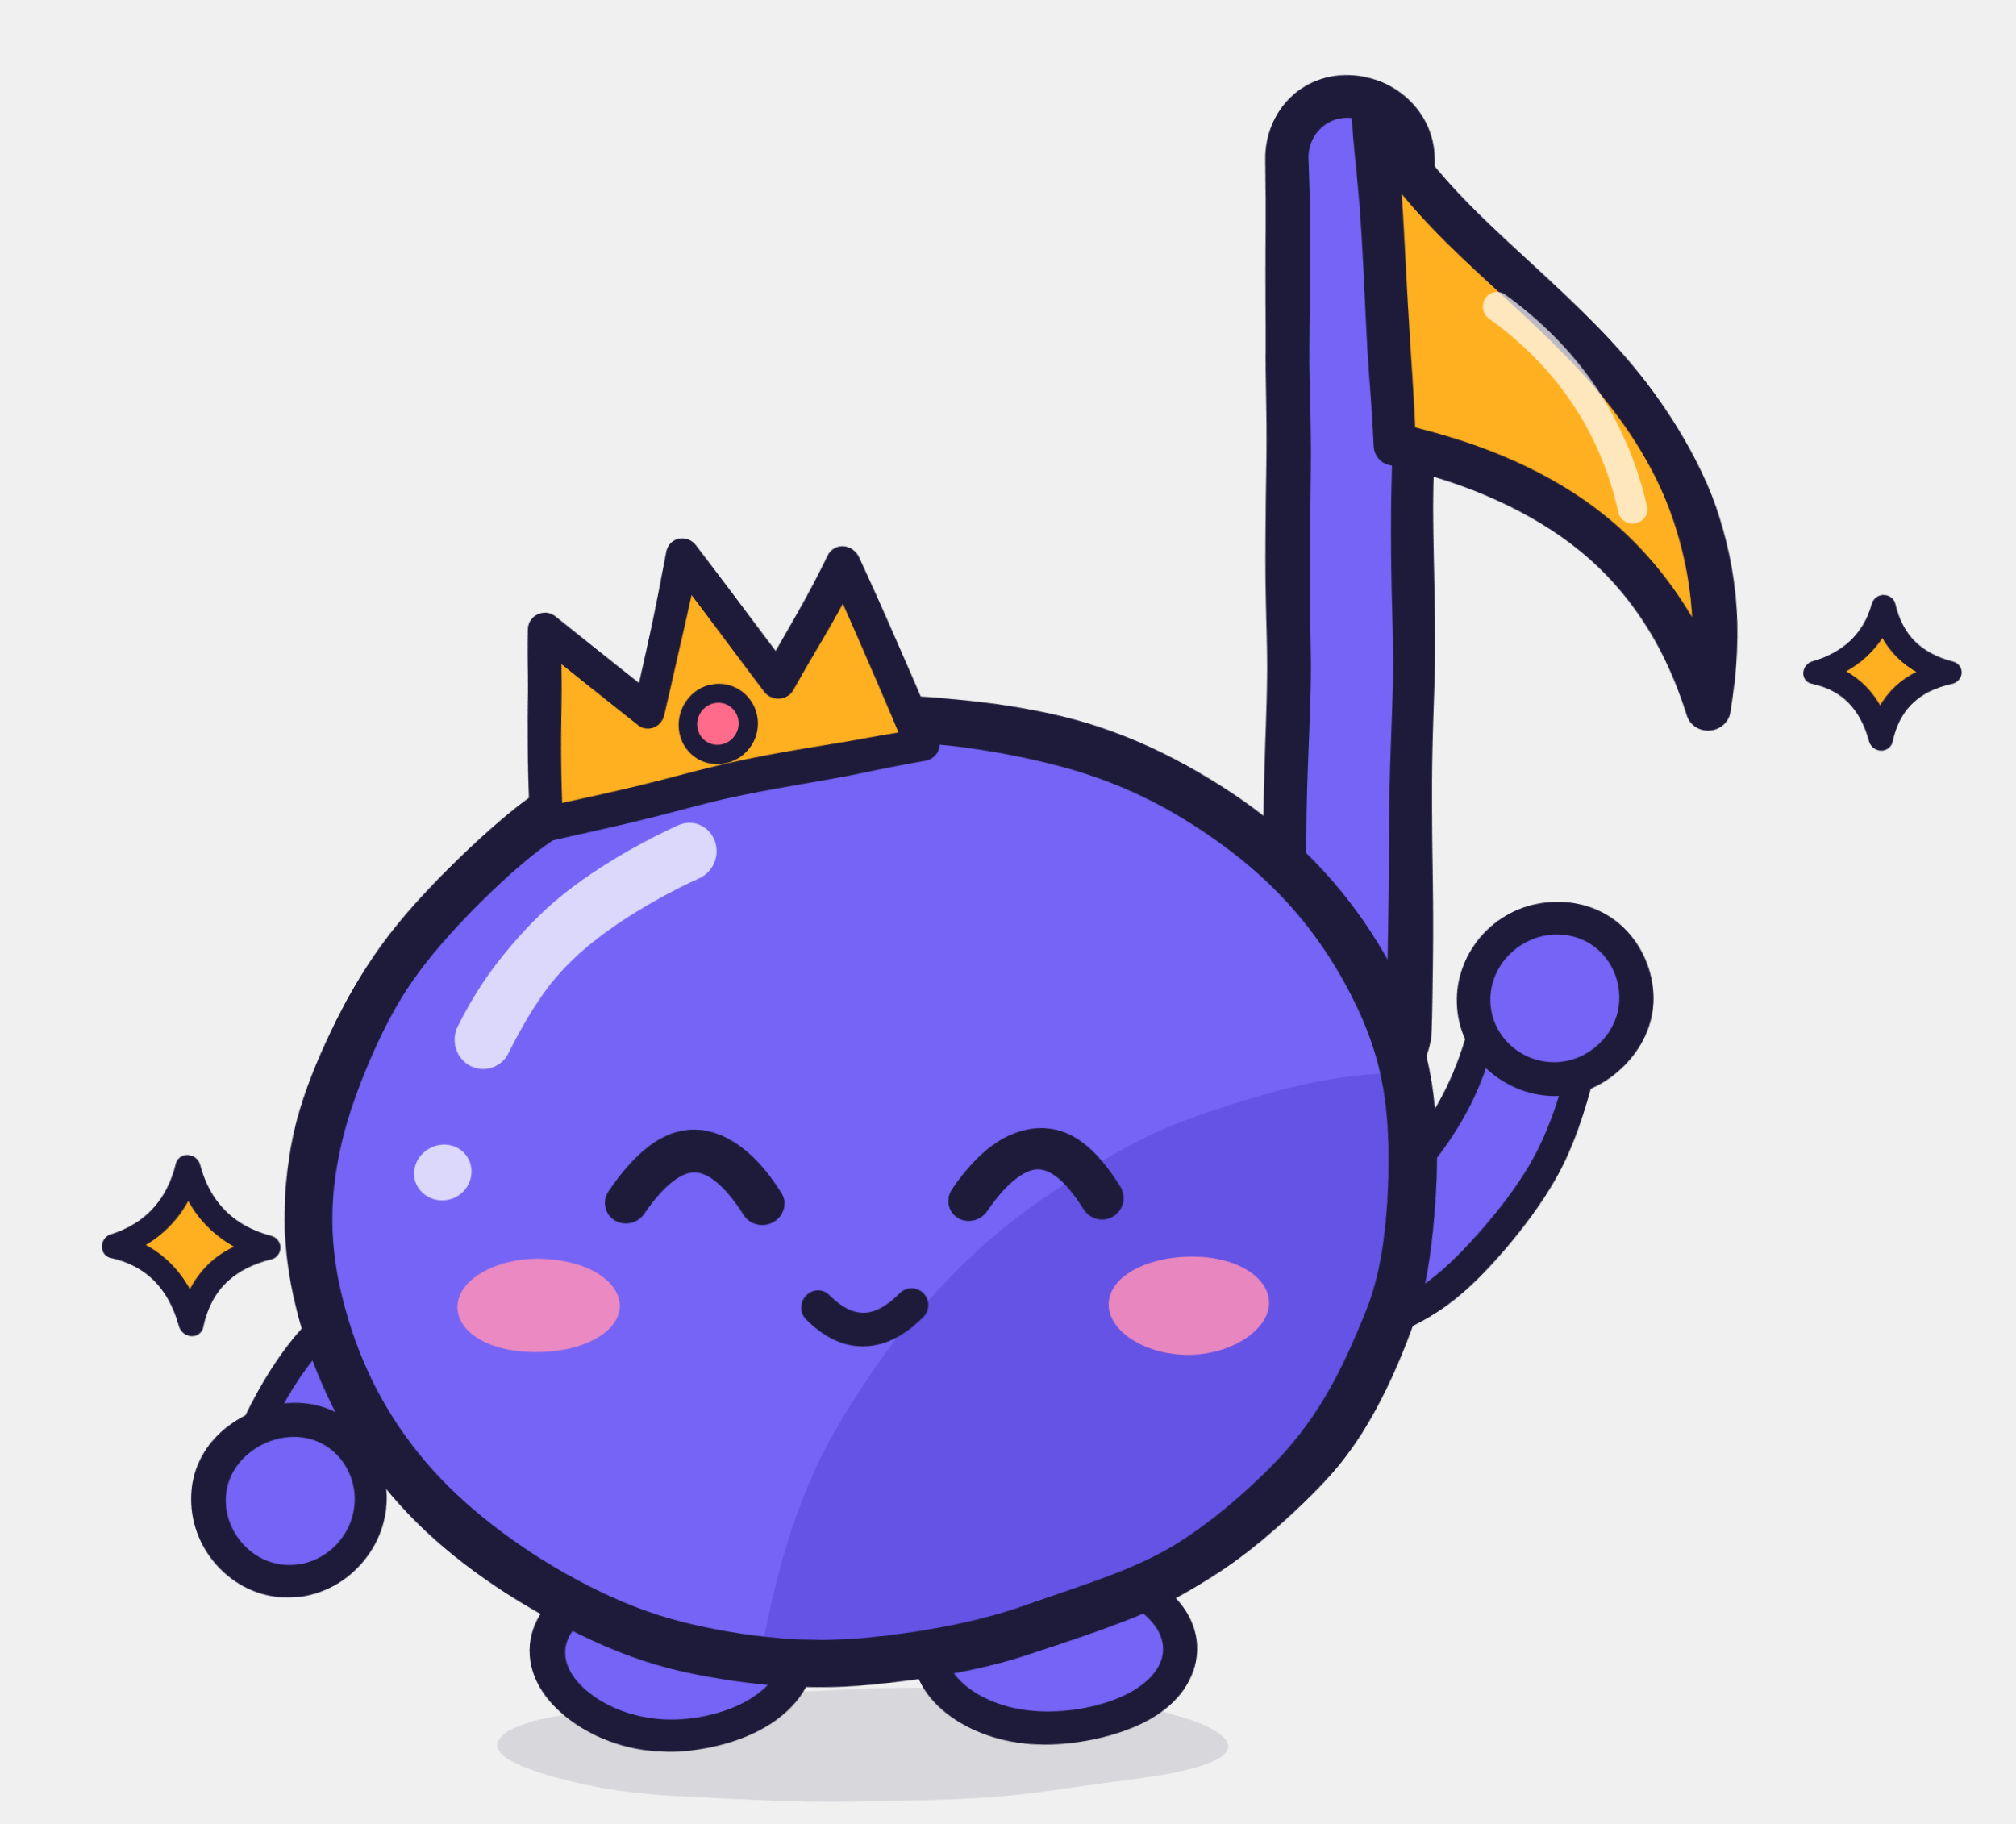
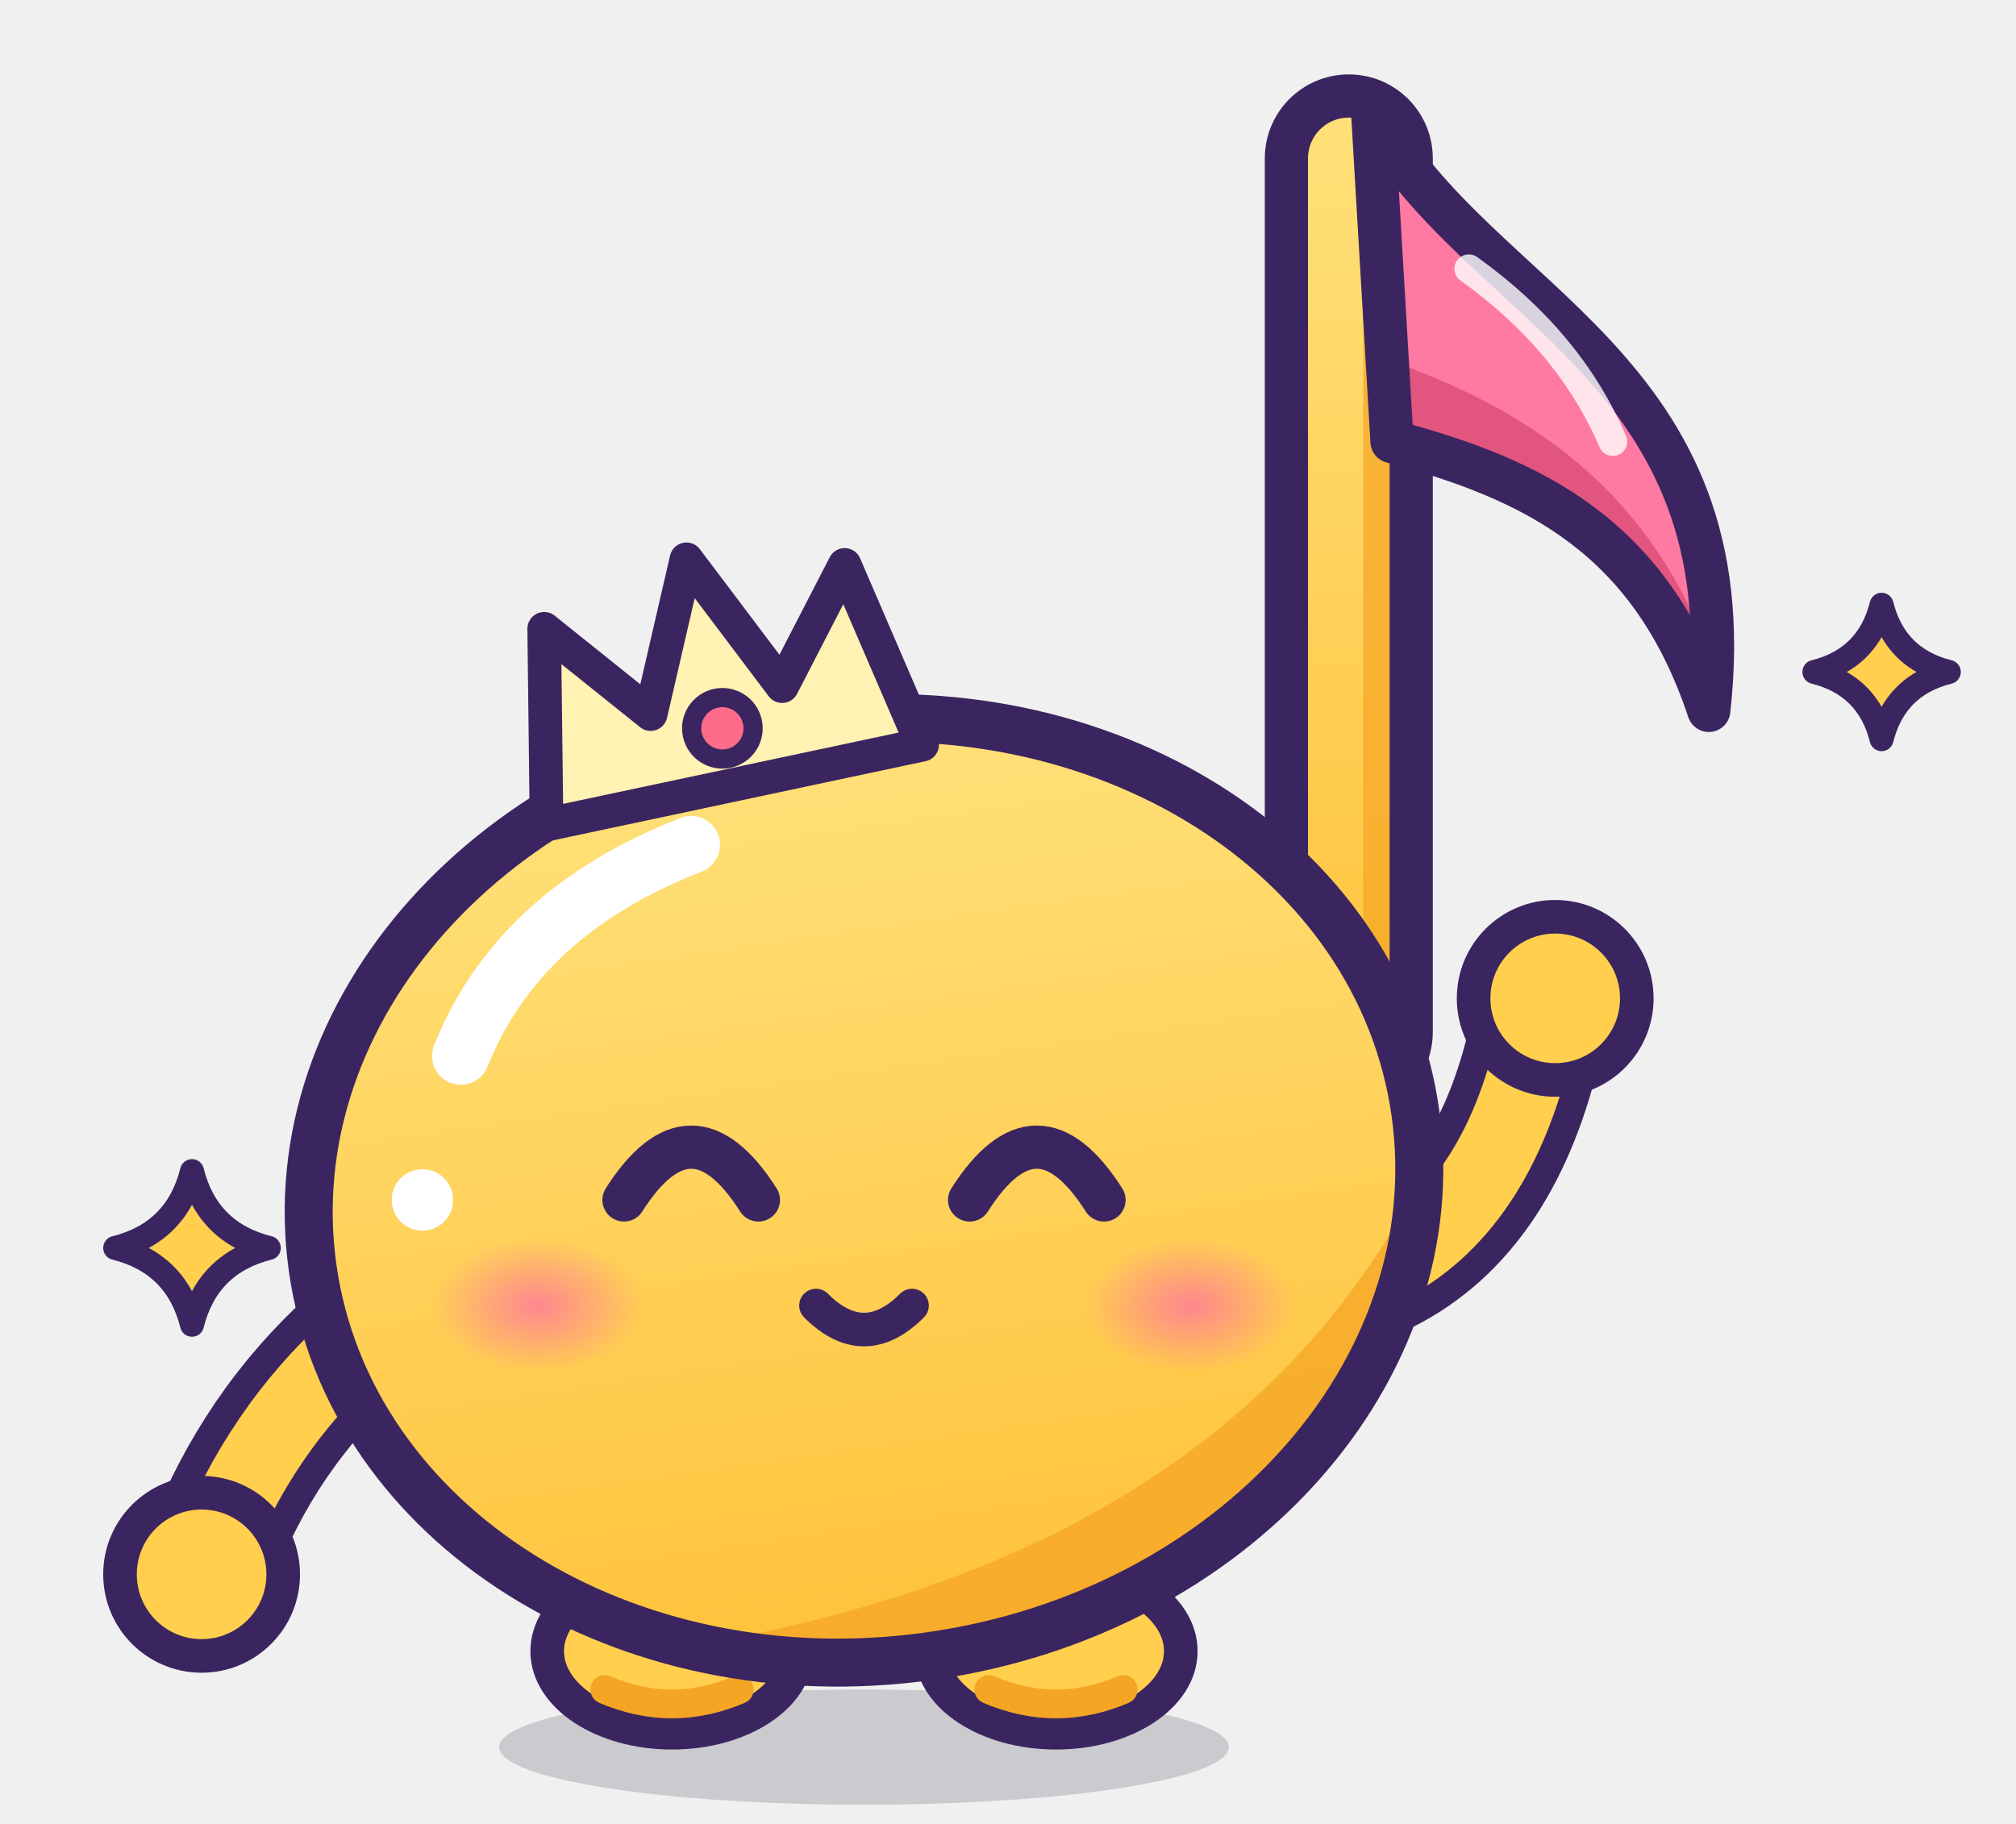
<svg xmlns="http://www.w3.org/2000/svg" viewBox="10 30 210 190">
  <defs>
-     <filter id="w" x="-10%" y="-10%" width="120%" height="120%">
-       <feTurbulence type="fractalNoise" baseFrequency="0.03" numOctaves="2" seed="7" />
-       <feDisplacementMap in="SourceGraphic" scale="2" />
-     </filter>
+     <linearGradient id="gb" x1="0" y1="0" x2="0" y2="1">
+       <stop offset="0" stop-color="#ffe17a" />
+       <stop offset="1" stop-color="#ffc23a" />
+     </linearGradient>
+     <linearGradient id="ge" x1="0" y1="0" x2="0" y2="1">
+       <stop offset=".35" stop-color="#2a1a48" />
+       <stop offset="1" stop-color="#7a5cff" />
+     </linearGradient>
+     <radialGradient id="gc">
+       <stop offset="0" stop-color="#ff7a9a" stop-opacity=".85" />
+       <stop offset="1" stop-color="#ff7a9a" stop-opacity="0" />
+     </radialGradient>
    <clipPath id="c">
      <ellipse cx="100" cy="154" rx="58" ry="49" transform="rotate(-8 100 154)" />
    </clipPath>
+     <clipPath id="cs">
+       <rect x="144" y="40" width="13" height="104" rx="6.5" />
+     </clipPath>
+     <clipPath id="cf">
+       <path d="M153 42 C 164 62 192 68 188 104 C 182 86 170 80 155 76 Z" />
+     </clipPath>
  </defs>
-   <g filter="url(#w)">
-     <ellipse cx="100" cy="212" rx="38" ry="6" fill="#1e1b3a" opacity=".12" />
-     <rect x="144" y="40" width="13" height="104" rx="6.5" fill="#7564f5" stroke="#1e1b3a" stroke-width="4.5" />
-     <path d="M153 42 C 164 62 192 68 188 104 C 182 86 170 80 155 76 Z" fill="#ffb020" stroke="#1e1b3a" stroke-width="4.5" stroke-linejoin="round" />
-     <path d="M166 62 c7 5 12 12 14 21" stroke="#fff" stroke-width="3" stroke-linecap="round" fill="none" opacity=".7" />
-     <ellipse cx="80" cy="202" rx="13" ry="8.5" fill="#7564f5" stroke="#1e1b3a" stroke-width="3.5" />
-     <ellipse cx="120" cy="202" rx="13" ry="8.5" fill="#7564f5" stroke="#1e1b3a" stroke-width="3.5" />
-     <path d="M50 170 q-8 6 -10 14" stroke="#1e1b3a" stroke-width="14" stroke-linecap="round" fill="none" />
-     <path d="M50 170 q-8 6 -10 14" stroke="#7564f5" stroke-width="8" stroke-linecap="round" fill="none" />
-     <circle cx="40" cy="186" r="8.5" fill="#7564f5" stroke="#1e1b3a" stroke-width="3.5" />
-     <path d="M154 162 q12 -6 16 -24" stroke="#1e1b3a" stroke-width="14" stroke-linecap="round" fill="none" />
-     <path d="M154 162 q12 -6 16 -24" stroke="#7564f5" stroke-width="8" stroke-linecap="round" fill="none" />
-     <circle cx="172" cy="134" r="8.5" fill="#7564f5" stroke="#1e1b3a" stroke-width="3.5" />
-     <ellipse cx="100" cy="154" rx="58" ry="49" transform="rotate(-8 100 154)" fill="#7564f5" />
-     <g clip-path="url(#c)">
-       <circle cx="160" cy="214" r="72" fill="#4f3fd0" opacity=".45" />
-     </g>
-     <ellipse cx="100" cy="154" rx="58" ry="49" transform="rotate(-8 100 154)" fill="none" stroke="#1e1b3a" stroke-width="5" />
-     <path d="M60 138 q7 -13 22 -19" stroke="#fff" stroke-width="6" stroke-linecap="round" fill="none" opacity=".75" />
-     <circle cx="56" cy="152" r="3" fill="#fff" opacity=".75" />
-     <ellipse cx="66" cy="166" rx="8.5" ry="5" fill="#ff8fb8" opacity=".85" />
-     <ellipse cx="134" cy="166" rx="8.5" ry="5" fill="#ff8fb8" opacity=".85" />
-     <path d="M75 155 q7 -11 14 0" stroke="#1e1b3a" stroke-width="4.5" stroke-linecap="round" fill="none" />
-     <path d="M111 155 q7 -11 14 0" stroke="#1e1b3a" stroke-width="4.5" stroke-linecap="round" fill="none" />
-     <path d="M95 166 q5 5 10 0" stroke="#1e1b3a" stroke-width="3.5" stroke-linecap="round" fill="none" />
-     <g transform="rotate(-12 84 100)">
-       <path d="M64 112 l4 -20 l9 11 l7 -15 l7 15 l9 -11 l4 20 z" fill="#ffb020" stroke="#1e1b3a" stroke-width="3.5" stroke-linejoin="round" />
-       <circle cx="84" cy="106" r="3.2" fill="#ff6b8a" stroke="#1e1b3a" stroke-width="2" />
-     </g>
-     <path d="M30 152 Q31.6 158.4 38 160 Q31.6 161.6 30 168 Q28.4 161.6 22 160 Q28.4 158.4 30 152z" fill="#ffb020" stroke="#1e1b3a" stroke-width="2.5" stroke-linejoin="round" />
-     <path d="M206 93 Q207.4 98.6 213 100 Q207.4 101.4 206 107 Q204.6 101.4 199 100 Q204.6 98.6 206 93z" fill="#ffb020" stroke="#1e1b3a" stroke-width="2.5" stroke-linejoin="round" />
+   <ellipse cx="100" cy="212" rx="38" ry="6" fill="#1e1b3a" opacity=".18" />
+   <rect x="144" y="40" width="13" height="104" rx="6.5" fill="url(#gb)" />
+   <g clip-path="url(#cs)">
+     <rect x="152" y="40" width="6" height="104" fill="#f5a524" opacity=".7" />
  </g>
+   <rect x="144" y="40" width="13" height="104" rx="6.5" fill="none" stroke="#3b2560" stroke-width="4.5" />
+   <path d="M153 42 C 164 62 192 68 188 104 C 182 86 170 80 155 76 Z" fill="#ff7aa2" />
+   <g clip-path="url(#cf)">
+     <path d="M150 66 C 170 72 184 82 190 104 L 150 104 Z" fill="#e2557f" />
+   </g>
+   <path d="M153 42 C 164 62 192 68 188 104 C 182 86 170 80 155 76 Z" fill="none" stroke="#3b2560" stroke-width="4.5" stroke-linejoin="round" />
+   <path d="M163 58 c7 5 12 11 15 18" stroke="#fff" stroke-width="3" stroke-linecap="round" fill="none" opacity=".8" />
+   <ellipse cx="80" cy="202" rx="13" ry="8.5" fill="#ffcf4d" stroke="#3b2560" stroke-width="3.5" />
+   <path d="M73 206 q7 3 14 0" stroke="#f5a524" stroke-width="3" stroke-linecap="round" fill="none" />
+   <ellipse cx="120" cy="202" rx="13" ry="8.5" fill="#ffcf4d" stroke="#3b2560" stroke-width="3.5" />
+   <path d="M113 206 q7 3 14 0" stroke="#f5a524" stroke-width="3" stroke-linecap="round" fill="none" />
+   <path d="M47 170 q-10 9 -15 22" stroke="#3b2560" stroke-width="14" stroke-linecap="round" fill="none" />
+   <path d="M47 170 q-10 9 -15 22" stroke="#ffcf4d" stroke-width="8" stroke-linecap="round" fill="none" />
+   <circle cx="31" cy="194" r="8.5" fill="#ffcf4d" stroke="#3b2560" stroke-width="3.5" />
+   <path d="M154 162 q12 -6 16 -24" stroke="#3b2560" stroke-width="14" stroke-linecap="round" fill="none" />
+   <path d="M154 162 q12 -6 16 -24" stroke="#ffcf4d" stroke-width="8" stroke-linecap="round" fill="none" />
+   <circle cx="172" cy="134" r="8.5" fill="#ffcf4d" stroke="#3b2560" stroke-width="3.5" />
+   <ellipse cx="100" cy="154" rx="58" ry="49" transform="rotate(-8 100 154)" fill="url(#gb)" />
+   <g clip-path="url(#c)">
+     <path d="M168 120 C 160 176 120 200 60 204 L 180 220 Z" fill="#f5a524" opacity=".75" />
+   </g>
+   <ellipse cx="100" cy="154" rx="58" ry="49" transform="rotate(-8 100 154)" fill="none" stroke="#3b2560" stroke-width="5" />
+   <path d="M58 140 q6 -15 24 -22" stroke="#fff" stroke-width="6" stroke-linecap="round" fill="none" />
+   <circle cx="54" cy="155" r="3.2" fill="#fff" />
+   <ellipse cx="66" cy="166" rx="11" ry="7" fill="url(#gc)" />
+   <ellipse cx="134" cy="166" rx="11" ry="7" fill="url(#gc)" />
+   <path d="M75 155 q7 -11 14 0" stroke="#3b2560" stroke-width="4.5" stroke-linecap="round" fill="none" />
+   <path d="M111 155 q7 -11 14 0" stroke="#3b2560" stroke-width="4.5" stroke-linecap="round" fill="none" />
+   <path d="M95 166 q5 5 10 0" stroke="#3b2560" stroke-width="3.5" stroke-linecap="round" fill="none" />
+   <g transform="rotate(-12 84 100)">
+     <path d="M64 112 l4 -20 l9 11 l7 -15 l7 15 l9 -11 l4 20 z" fill="#fff2b3" stroke="#3b2560" stroke-width="3.5" stroke-linejoin="round" />
+     <circle cx="84" cy="106" r="3.2" fill="#ff6b8a" stroke="#3b2560" stroke-width="2" />
+   </g>
+   <path d="M30 152 Q31.6 158.4 38 160 Q31.6 161.6 30 168 Q28.4 161.6 22 160 Q28.4 158.4 30 152z" fill="#ffcf4d" stroke="#3b2560" stroke-width="2.5" stroke-linejoin="round" />
+   <path d="M206 93 Q207.4 98.6 213 100 Q207.4 101.4 206 107 Q204.6 101.4 199 100 Q204.6 98.6 206 93z" fill="#ffcf4d" stroke="#3b2560" stroke-width="2.5" stroke-linejoin="round" />
</svg>
